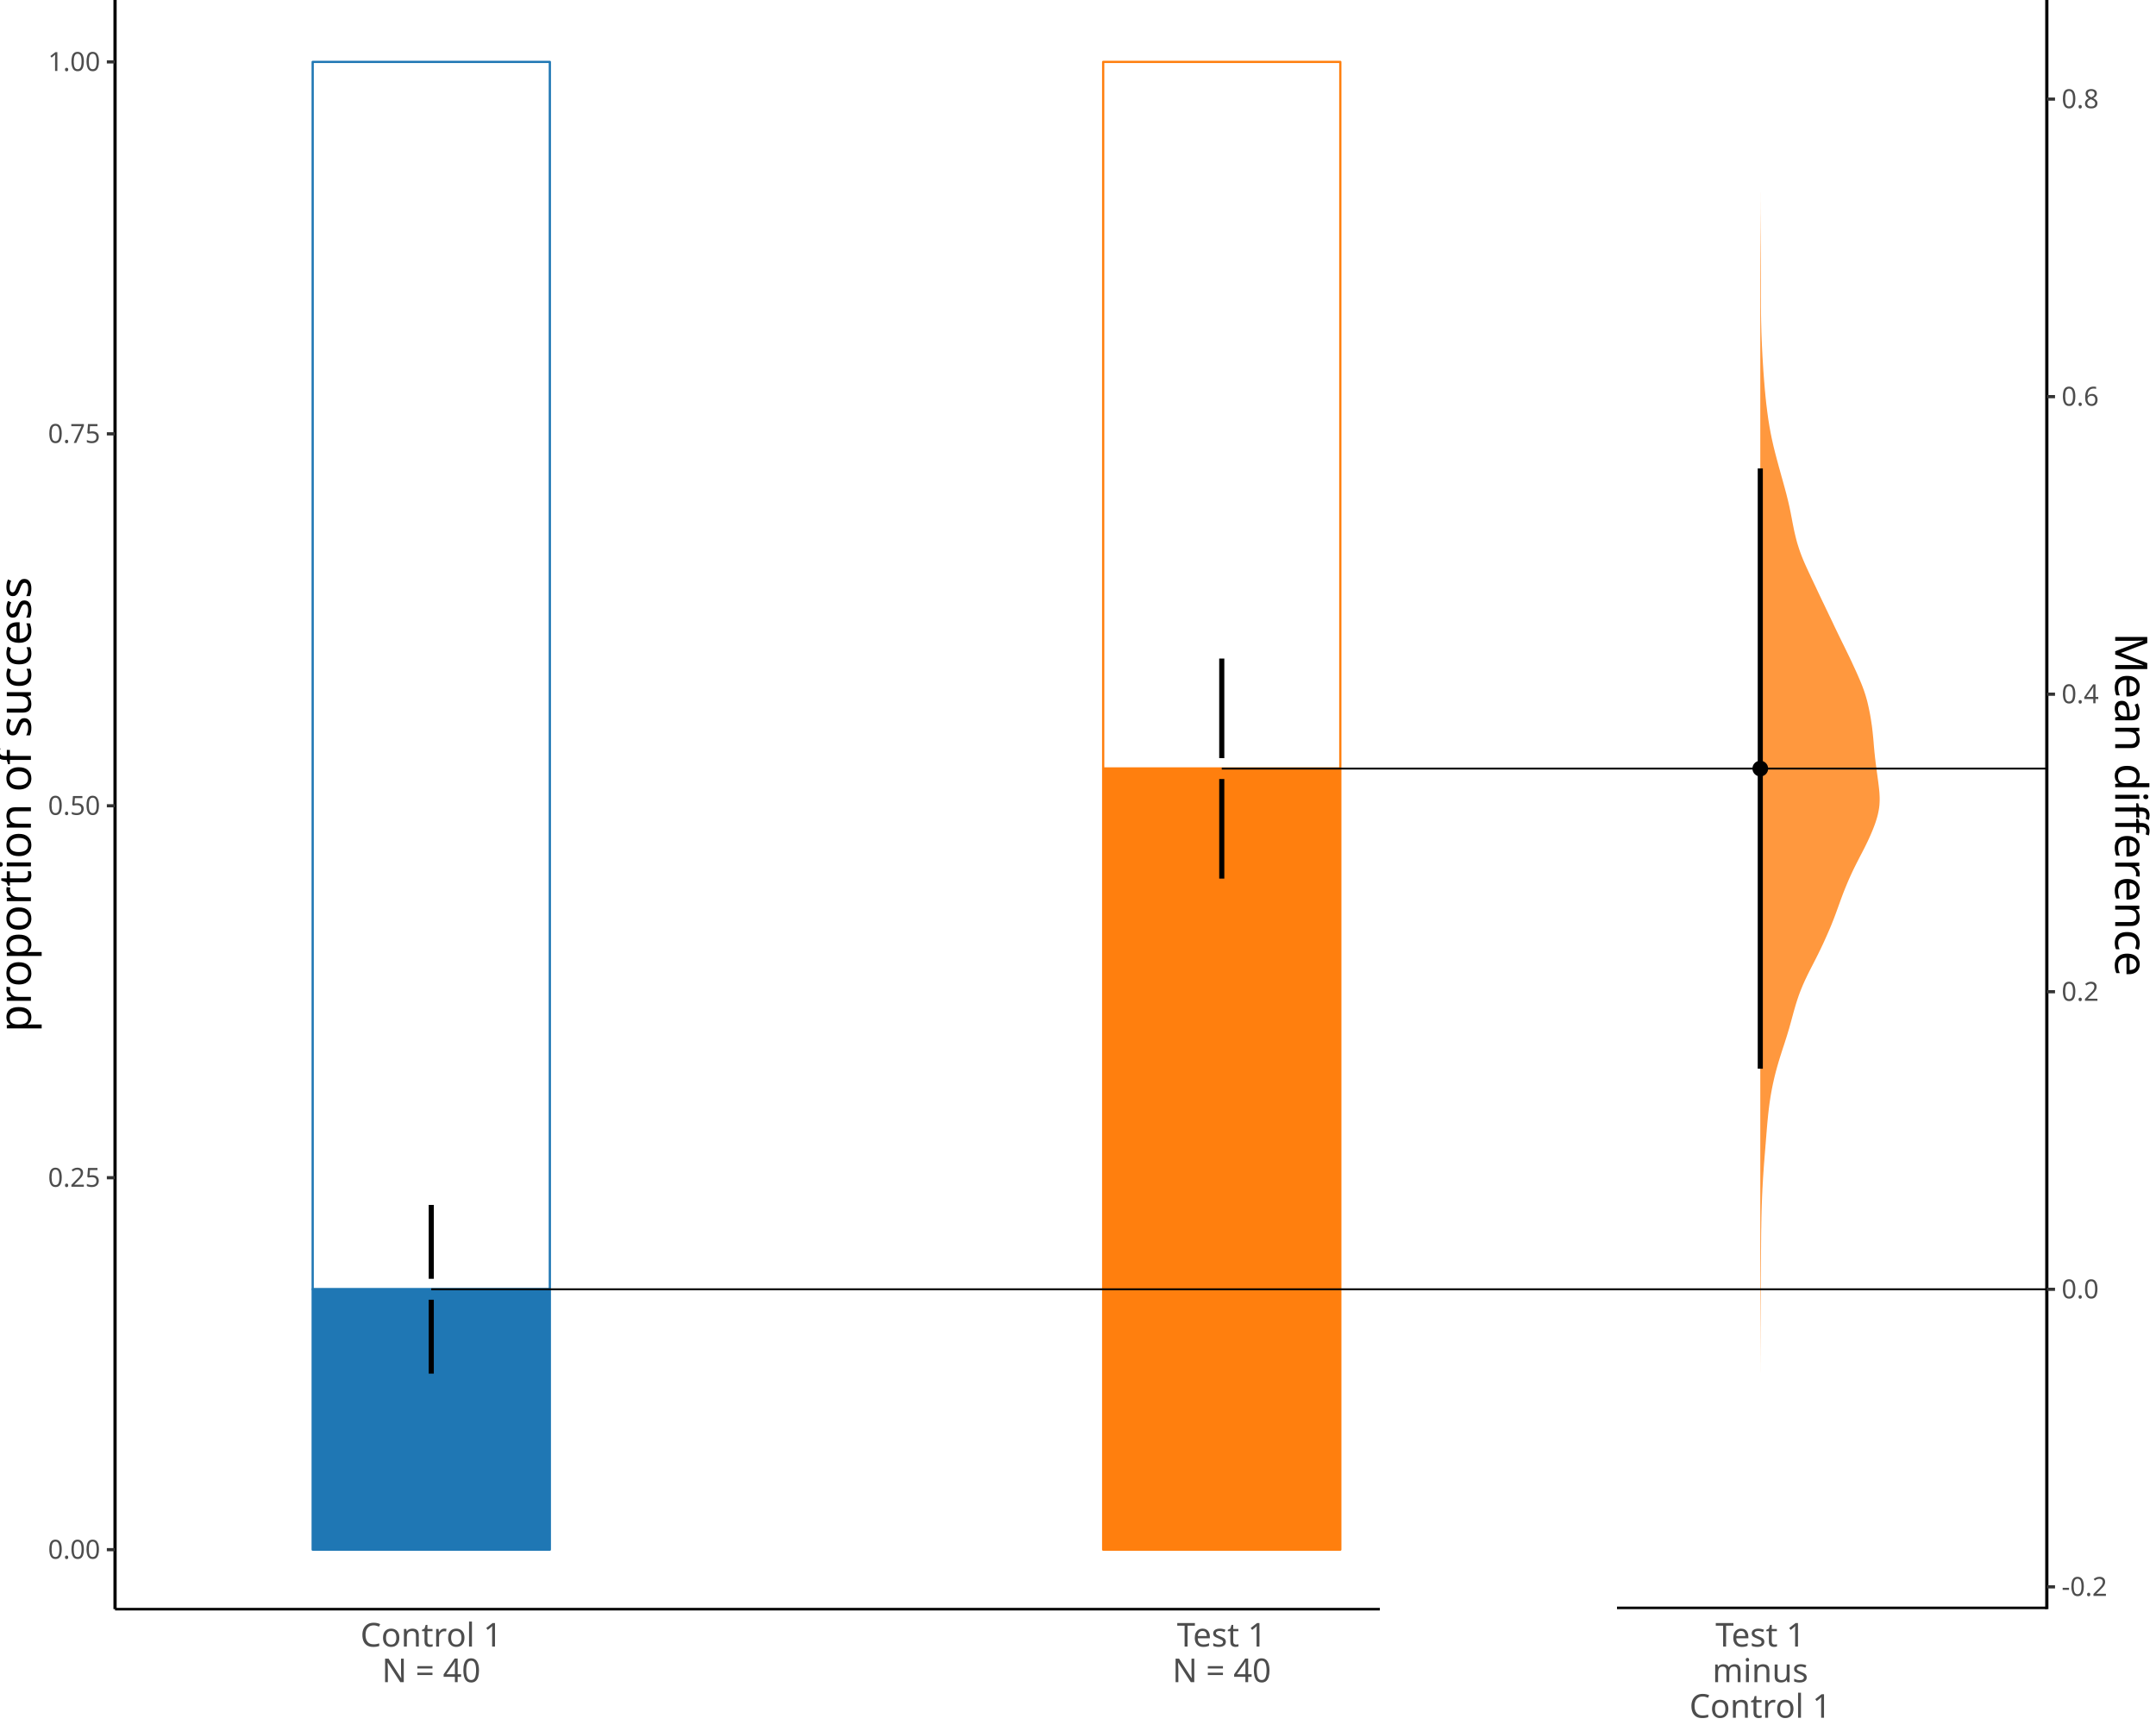
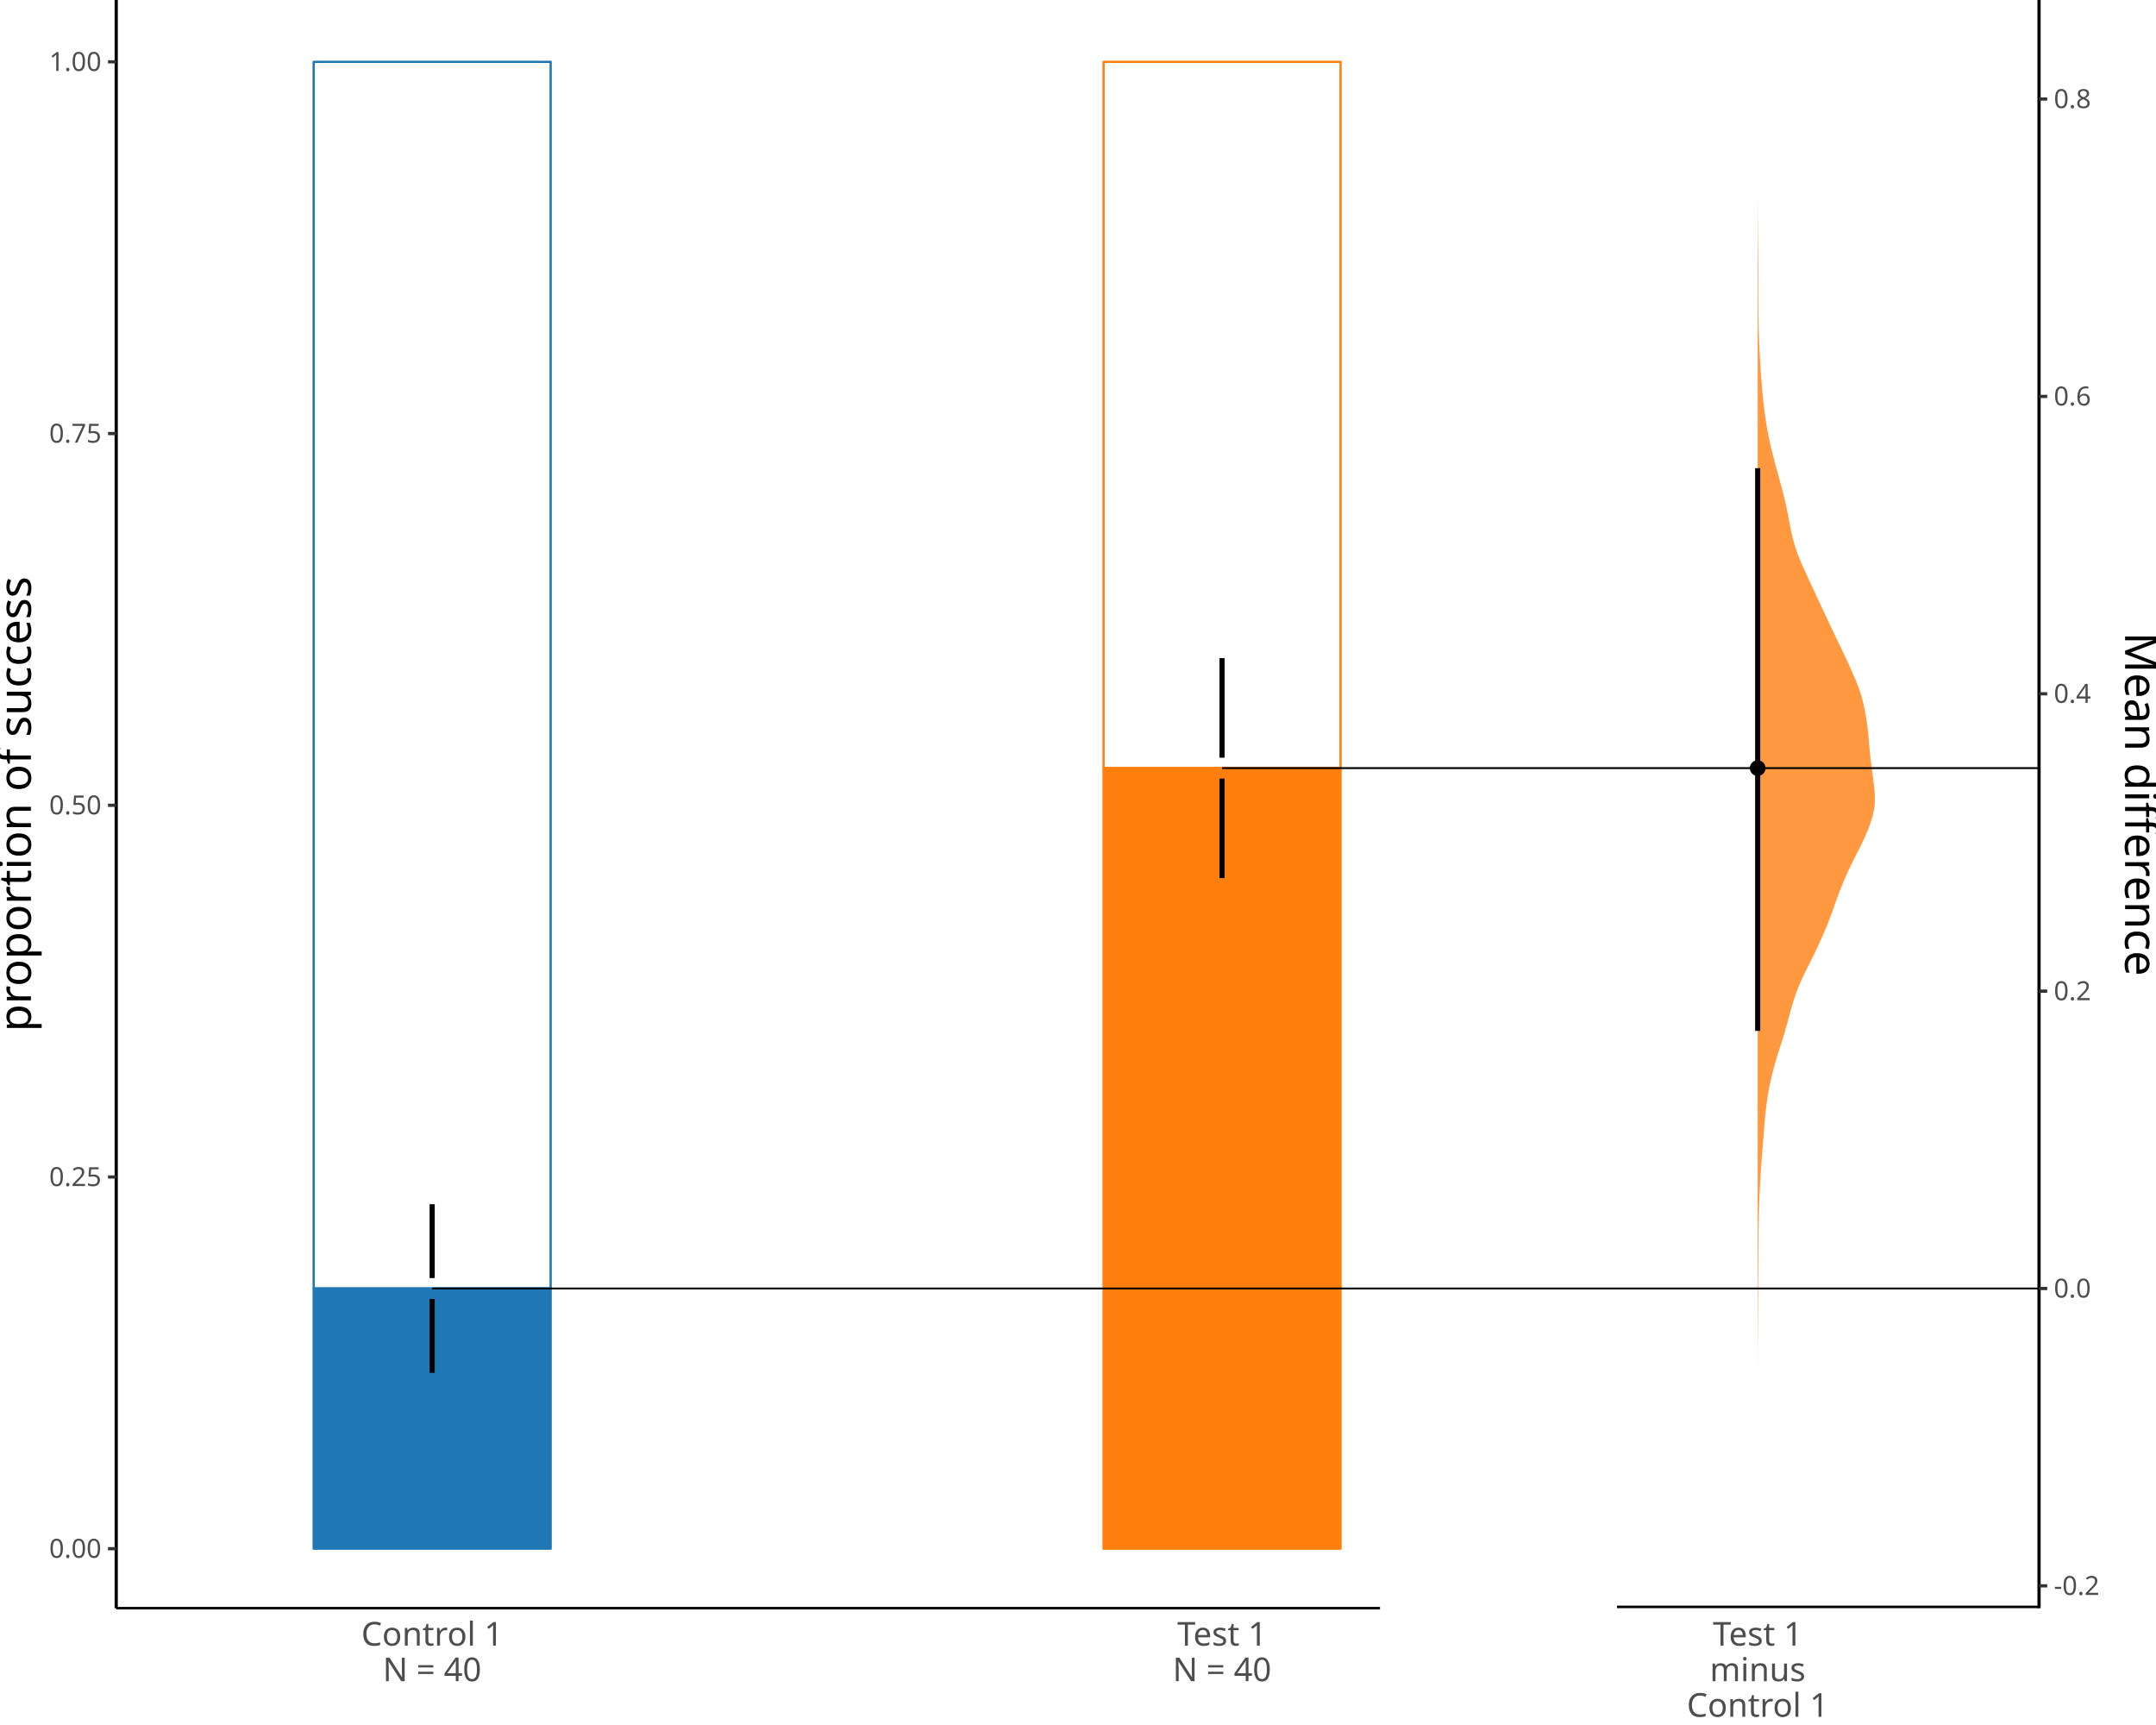
<svg xmlns="http://www.w3.org/2000/svg" class="svglite" data-engine-version="2.0" width="720.00pt" height="576.00pt" viewBox="0 0 720.00 576.00">
  <defs>
    <style type="text/css">
    .svglite line, .svglite polyline, .svglite polygon, .svglite path, .svglite rect, .svglite circle {
      fill: none;
      stroke: #000000;
      stroke-linecap: round;
      stroke-linejoin: round;
      stroke-miterlimit: 10.00;
    }
  </style>
  </defs>
  <rect width="100%" height="100%" style="stroke: none; fill: #FFFFFF;" />
  <defs>
    <clipPath id="cpMC4wMHw3MjAuMDB8MC4wMHw1NzYuMDA=">
      <rect x="0.00" y="0.00" width="720.00" height="576.00" />
    </clipPath>
  </defs>
  <g clip-path="url(#cpMC4wMHw3MjAuMDB8MC4wMHw1NzYuMDA=)">
</g>
  <defs>
    <clipPath id="cpMC4wMHw1NDAuMDB8MC4wMHw1NzYuMDA=">
-       <rect x="0.00" y="0.00" width="540.00" height="576.00" />
+       <rect x="0" y="0.00" width="540.00" height="576.00" />
    </clipPath>
  </defs>
  <g clip-path="url(#cpMC4wMHw1NDAuMDB8MC4wMHw1NzYuMDA=)">
-     <rect x="0.00" y="0.00" width="540.00" height="576.00" style="stroke-width: 1.07; stroke: #FFFFFF; fill: #FFFFFF;" />
+     <rect x="0" y="0.00" width="540.00" height="576.00" style="stroke-width: 1.07; stroke: #FFFFFF; fill: #FFFFFF;" />
  </g>
  <g clip-path="url(#cpMC4wMHw3MjAuMDB8MC4wMHw1NzYuMDA=)">
-     <rect x="38.42" y="-0" width="501.58" height="537.32" style="stroke-width: 1.07; stroke: none; fill: #FFFFFF;" />
-     <polygon points="104.42,20.67 183.62,20.67 183.62,430.51 104.42,430.51 " style="stroke-width: 0.75; stroke: #1F77B4; fill: #FFFFFF;" />
-     <polygon points="368.41,20.67 447.60,20.67 447.60,256.64 368.41,256.64 " style="stroke-width: 0.75; stroke: #FF7F0E; fill: #FFFFFF;" />
-     <polygon points="104.42,430.51 183.62,430.51 183.62,517.45 104.42,517.45 " style="stroke-width: 0.75; stroke: #1F77B4; fill: #1F77B4;" />
-     <polygon points="368.41,256.64 447.60,256.64 447.60,517.45 368.41,517.45 " style="stroke-width: 0.75; stroke: #FF7F0E; fill: #FF7F0E;" />
-     <line x1="144.02" y1="430.51" x2="540.00" y2="430.51" style="stroke-width: 0.64; stroke-linecap: butt;" />
-     <line x1="408.01" y1="256.64" x2="540.00" y2="256.64" style="stroke-width: 0.64; stroke-linecap: butt;" />
-     <line x1="144.02" y1="426.16" x2="144.02" y2="403.20" style="stroke-width: 1.71; stroke-linecap: square;" />
-     <line x1="408.01" y1="252.29" x2="408.01" y2="220.75" style="stroke-width: 1.71; stroke-linecap: square;" />
-     <line x1="144.02" y1="434.86" x2="144.02" y2="457.82" style="stroke-width: 1.71; stroke-linecap: square;" />
-     <line x1="408.01" y1="260.98" x2="408.01" y2="292.53" style="stroke-width: 1.71; stroke-linecap: square;" />
-     <line x1="38.42" y1="537.32" x2="460.80" y2="537.32" style="stroke-width: 0.85; stroke-linecap: butt;" />
-     <polyline points="38.42,537.32 38.42,0.00 " style="stroke-width: 1.07; stroke-linecap: butt;" />
-     <text x="33.49" y="520.48" text-anchor="end" style="font-size: 8.80px; fill: #4D4D4D; font-family: sans;" textLength="17.13px" lengthAdjust="spacingAndGlyphs">0.00</text>
-     <text x="33.49" y="396.28" text-anchor="end" style="font-size: 8.80px; fill: #4D4D4D; font-family: sans;" textLength="17.13px" lengthAdjust="spacingAndGlyphs">0.25</text>
-     <text x="33.49" y="272.08" text-anchor="end" style="font-size: 8.80px; fill: #4D4D4D; font-family: sans;" textLength="17.13px" lengthAdjust="spacingAndGlyphs">0.50</text>
-     <text x="33.49" y="147.89" text-anchor="end" style="font-size: 8.80px; fill: #4D4D4D; font-family: sans;" textLength="17.13px" lengthAdjust="spacingAndGlyphs">0.75</text>
-     <text x="33.49" y="23.69" text-anchor="end" style="font-size: 8.80px; fill: #4D4D4D; font-family: sans;" textLength="17.13px" lengthAdjust="spacingAndGlyphs">1.00</text>
-     <polyline points="35.68,517.45 38.42,517.45 " style="stroke-width: 1.07; stroke: #333333; stroke-linecap: butt;" />
-     <polyline points="35.68,393.25 38.42,393.25 " style="stroke-width: 1.07; stroke: #333333; stroke-linecap: butt;" />
-     <polyline points="35.68,269.06 38.42,269.06 " style="stroke-width: 1.07; stroke: #333333; stroke-linecap: butt;" />
-     <polyline points="35.68,144.86 38.42,144.86 " style="stroke-width: 1.07; stroke: #333333; stroke-linecap: butt;" />
-     <polyline points="35.68,20.67 38.42,20.67 " style="stroke-width: 1.07; stroke: #333333; stroke-linecap: butt;" />
-     <text x="144.02" y="549.82" text-anchor="middle" style="font-size: 11.00px; fill: #4D4D4D; font-family: sans;" textLength="44.64px" lengthAdjust="spacingAndGlyphs">Control 1</text>
-     <text x="144.02" y="561.70" text-anchor="middle" style="font-size: 11.00px; fill: #4D4D4D; font-family: sans;" textLength="32.72px" lengthAdjust="spacingAndGlyphs">N = 40</text>
-     <text x="408.01" y="549.82" text-anchor="middle" style="font-size: 11.00px; fill: #4D4D4D; font-family: sans;" textLength="30.57px" lengthAdjust="spacingAndGlyphs">Test 1</text>
-     <text x="408.01" y="561.70" text-anchor="middle" style="font-size: 11.00px; fill: #4D4D4D; font-family: sans;" textLength="32.72px" lengthAdjust="spacingAndGlyphs">N = 40</text>
-     <text transform="translate(10.32,268.66) rotate(-90)" text-anchor="middle" style="font-size: 15.00px; font-family: sans;" textLength="142.61px" lengthAdjust="spacingAndGlyphs">proportion of success</text>
+     <rect x="38.81" y="0.00" width="501.19" height="536.99" style="stroke-width: 1.07; stroke: none; fill: #FFFFFF;" />
+     <polygon points="104.75,20.65 183.89,20.65 183.89,430.25 104.75,430.25 " style="stroke-width: 0.75; stroke: #1F77B4; fill: #FFFFFF;" />
+     <polygon points="368.54,20.65 447.68,20.65 447.68,256.48 368.54,256.48 " style="stroke-width: 0.75; stroke: #FF7F0E; fill: #FFFFFF;" />
+     <polygon points="104.75,430.25 183.89,430.25 183.89,517.13 104.75,517.13 " style="stroke-width: 0.75; stroke: #1F77B4; fill: #1F77B4;" />
+     <polygon points="368.54,256.48 447.68,256.48 447.68,517.13 368.54,517.13 " style="stroke-width: 0.75; stroke: #FF7F0E; fill: #FF7F0E;" />
+     <line x1="144.32" y1="430.25" x2="540.00" y2="430.25" style="stroke-width: 0.64; stroke-linecap: butt;" />
+     <line x1="408.11" y1="256.48" x2="540.00" y2="256.48" style="stroke-width: 0.64; stroke-linecap: butt;" />
+     <line x1="144.32" y1="425.90" x2="144.32" y2="402.96" style="stroke-width: 1.71; stroke-linecap: square;" />
+     <line x1="408.11" y1="252.14" x2="408.11" y2="220.61" style="stroke-width: 1.71; stroke-linecap: square;" />
+     <line x1="144.32" y1="434.59" x2="144.32" y2="457.54" style="stroke-width: 1.71; stroke-linecap: square;" />
+     <line x1="408.11" y1="260.82" x2="408.11" y2="292.35" style="stroke-width: 1.71; stroke-linecap: square;" />
+     <line x1="38.81" y1="536.99" x2="460.86" y2="536.99" style="stroke-width: 0.85; stroke-linecap: butt;" />
+     <polyline points="38.81,536.99 38.81,0.00 " style="stroke-width: 1.07; stroke-linecap: butt;" />
+     <text x="33.88" y="520.16" text-anchor="end" style="font-size: 8.80px; fill: #4D4D4D; font-family: sans;" textLength="17.13px" lengthAdjust="spacingAndGlyphs">0.00</text>
+     <text x="33.88" y="396.04" text-anchor="end" style="font-size: 8.80px; fill: #4D4D4D; font-family: sans;" textLength="17.13px" lengthAdjust="spacingAndGlyphs">0.25</text>
+     <text x="33.88" y="271.92" text-anchor="end" style="font-size: 8.80px; fill: #4D4D4D; font-family: sans;" textLength="17.13px" lengthAdjust="spacingAndGlyphs">0.50</text>
+     <text x="33.88" y="147.80" text-anchor="end" style="font-size: 8.80px; fill: #4D4D4D; font-family: sans;" textLength="17.13px" lengthAdjust="spacingAndGlyphs">0.75</text>
+     <text x="33.88" y="23.68" text-anchor="end" style="font-size: 8.80px; fill: #4D4D4D; font-family: sans;" textLength="17.13px" lengthAdjust="spacingAndGlyphs">1.00</text>
+     <polyline points="36.07,517.13 38.81,517.13 " style="stroke-width: 1.07; stroke: #333333; stroke-linecap: butt;" />
+     <polyline points="36.07,393.01 38.81,393.01 " style="stroke-width: 1.07; stroke: #333333; stroke-linecap: butt;" />
+     <polyline points="36.07,268.89 38.81,268.89 " style="stroke-width: 1.07; stroke: #333333; stroke-linecap: butt;" />
+     <polyline points="36.07,144.77 38.81,144.77 " style="stroke-width: 1.07; stroke: #333333; stroke-linecap: butt;" />
+     <polyline points="36.07,20.65 38.81,20.65 " style="stroke-width: 1.07; stroke: #333333; stroke-linecap: butt;" />
+     <text x="144.32" y="549.49" text-anchor="middle" style="font-size: 11.00px; fill: #4D4D4D; font-family: sans;" textLength="44.64px" lengthAdjust="spacingAndGlyphs">Control 1</text>
+     <text x="144.32" y="561.37" text-anchor="middle" style="font-size: 11.00px; fill: #4D4D4D; font-family: sans;" textLength="32.72px" lengthAdjust="spacingAndGlyphs">N = 40</text>
+     <text x="408.11" y="549.49" text-anchor="middle" style="font-size: 11.00px; fill: #4D4D4D; font-family: sans;" textLength="30.57px" lengthAdjust="spacingAndGlyphs">Test 1</text>
+     <text x="408.11" y="561.37" text-anchor="middle" style="font-size: 11.00px; fill: #4D4D4D; font-family: sans;" textLength="32.72px" lengthAdjust="spacingAndGlyphs">N = 40</text>
+     <text transform="translate(10.32,268.50) rotate(-90)" text-anchor="middle" style="font-size: 15.00px; font-family: sans;" textLength="142.61px" lengthAdjust="spacingAndGlyphs">proportion of success</text>
  </g>
  <defs>
    <clipPath id="cpNTQwLjAwfDcyMC4wMHwwLjAwfDU3Ni4wMA==">
      <rect x="540.00" y="0.00" width="180.00" height="576.00" />
    </clipPath>
  </defs>
  <g clip-path="url(#cpNTQwLjAwfDcyMC4wMHwwLjAwfDU3Ni4wMA==)">
    <rect x="540.00" y="0.00" width="180.00" height="576.00" style="stroke-width: 1.07; stroke: #FFFFFF; fill: #FFFFFF;" />
  </g>
  <g clip-path="url(#cpMC4wMHw3MjAuMDB8MC4wMHw1NzYuMDA=)">
</g>
  <defs>
-     <clipPath id="cpNTQwLjAwfDY4My41NHwwLjAwfDUzNy4zMg==">
-       <rect x="540.00" y="0.00" width="143.54" height="537.32" />
+     <clipPath id="cpNTQwLjAwfDY4MC45NHwwLjAwfDUzNi45OQ==">
+       <rect x="540.00" y="0.00" width="140.94" height="536.99" />
    </clipPath>
  </defs>
-   <g clip-path="url(#cpNTQwLjAwfDY4My41NHwwLjAwfDUzNy4zMg==)">
-     <rect x="540.00" y="-0" width="143.54" height="537.32" style="stroke-width: 1.07; stroke: none; fill: #FFFFFF;" />
-     <polygon points="587.85,467.40 587.85,466.60 587.85,465.80 587.85,465.00 587.85,464.20 587.85,463.40 587.85,462.60 587.85,461.80 587.85,461.00 587.85,460.20 587.85,459.40 587.85,458.60 587.86,457.80 587.86,457.00 587.86,456.20 587.86,455.40 587.87,454.59 587.87,453.79 587.87,452.99 587.88,452.19 587.88,451.39 587.88,450.59 587.89,449.79 587.89,448.99 587.90,448.19 587.90,447.39 587.91,446.59 587.91,445.79 587.91,444.99 587.92,444.19 587.92,443.39 587.93,442.59 587.93,441.78 587.94,440.98 587.95,440.18 587.95,439.38 587.96,438.58 587.96,437.78 587.97,436.98 587.97,436.18 587.98,435.38 587.98,434.58 587.99,433.78 587.99,432.98 588.00,432.18 588.00,431.38 588.01,430.58 588.01,429.78 588.02,428.97 588.02,428.17 588.03,427.37 588.03,426.57 588.04,425.77 588.04,424.97 588.05,424.17 588.05,423.37 588.06,422.57 588.06,421.77 588.07,420.97 588.08,420.17 588.08,419.37 588.09,418.57 588.09,417.77 588.10,416.97 588.11,416.17 588.11,415.36 588.12,414.56 588.13,413.76 588.13,412.96 588.14,412.16 588.15,411.36 588.16,410.56 588.18,409.76 588.19,408.96 588.20,408.16 588.22,407.36 588.23,406.56 588.25,405.76 588.27,404.96 588.29,404.16 588.32,403.36 588.34,402.55 588.37,401.75 588.40,400.95 588.43,400.15 588.46,399.35 588.50,398.55 588.54,397.75 588.57,396.95 588.62,396.15 588.66,395.35 588.71,394.55 588.75,393.75 588.80,392.95 588.86,392.15 588.91,391.35 588.97,390.55 589.02,389.74 589.08,388.94 589.14,388.14 589.21,387.34 589.27,386.54 589.33,385.74 589.40,384.94 589.46,384.14 589.53,383.34 589.59,382.54 589.66,381.74 589.72,380.94 589.78,380.14 589.85,379.34 589.91,378.54 589.98,377.74 590.04,376.93 590.11,376.13 590.18,375.33 590.25,374.53 590.33,373.73 590.41,372.93 590.49,372.13 590.58,371.33 590.67,370.53 590.77,369.73 590.87,368.93 590.98,368.13 591.10,367.33 591.22,366.53 591.35,365.73 591.49,364.93 591.64,364.12 591.79,363.32 591.95,362.52 592.12,361.72 592.30,360.92 592.48,360.12 592.67,359.32 592.87,358.52 593.08,357.72 593.30,356.92 593.52,356.12 593.75,355.32 593.98,354.52 594.23,353.72 594.47,352.92 594.73,352.12 594.98,351.32 595.24,350.51 595.50,349.71 595.77,348.91 596.03,348.11 596.28,347.31 596.54,346.51 596.79,345.71 597.03,344.91 597.27,344.11 597.51,343.31 597.73,342.51 597.96,341.71 598.18,340.91 598.39,340.11 598.61,339.31 598.83,338.51 599.05,337.70 599.28,336.90 599.51,336.10 599.75,335.30 600.00,334.50 600.26,333.70 600.53,332.90 600.81,332.10 601.11,331.30 601.42,330.50 601.75,329.70 602.08,328.90 602.44,328.10 602.80,327.30 603.18,326.50 603.56,325.70 603.96,324.89 604.36,324.09 604.77,323.29 605.18,322.49 605.59,321.69 606.00,320.89 606.41,320.09 606.81,319.29 607.21,318.49 607.60,317.69 607.99,316.89 608.37,316.09 608.75,315.29 609.12,314.49 609.48,313.69 609.84,312.89 610.20,312.08 610.55,311.28 610.90,310.48 611.24,309.68 611.57,308.88 611.89,308.08 612.21,307.28 612.52,306.48 612.82,305.68 613.12,304.88 613.41,304.08 613.70,303.28 613.99,302.48 614.28,301.68 614.57,300.88 614.86,300.08 615.16,299.27 615.46,298.47 615.77,297.67 616.09,296.87 616.42,296.07 616.75,295.27 617.09,294.47 617.43,293.67 617.79,292.87 618.15,292.07 618.52,291.27 618.90,290.47 619.29,289.67 619.69,288.87 620.09,288.07 620.50,287.27 620.91,286.47 621.33,285.66 621.75,284.86 622.16,284.06 622.57,283.26 622.97,282.46 623.36,281.66 623.75,280.86 624.12,280.06 624.48,279.26 624.83,278.46 625.17,277.66 625.50,276.86 625.81,276.06 626.11,275.26 626.39,274.46 626.64,273.66 626.88,272.85 627.09,272.05 627.27,271.25 627.42,270.45 627.55,269.65 627.64,268.85 627.69,268.05 627.72,267.25 627.72,266.45 627.69,265.65 627.65,264.85 627.58,264.05 627.50,263.25 627.41,262.45 627.31,261.65 627.21,260.85 627.10,260.04 626.99,259.24 626.88,258.44 626.77,257.64 626.66,256.84 626.56,256.04 626.45,255.24 626.35,254.44 626.26,253.64 626.16,252.84 626.08,252.04 625.99,251.24 625.92,250.44 625.84,249.64 625.77,248.84 625.71,248.04 625.64,247.23 625.57,246.43 625.49,245.63 625.41,244.83 625.32,244.03 625.23,243.23 625.13,242.43 625.01,241.63 624.89,240.83 624.77,240.03 624.63,239.23 624.49,238.43 624.33,237.63 624.17,236.83 624.00,236.03 623.82,235.23 623.63,234.42 623.42,233.62 623.19,232.82 622.95,232.02 622.69,231.22 622.42,230.42 622.12,229.62 621.82,228.82 621.50,228.02 621.16,227.22 620.82,226.42 620.47,225.62 620.12,224.82 619.76,224.02 619.39,223.22 619.02,222.42 618.65,221.62 618.28,220.81 617.90,220.01 617.52,219.21 617.13,218.41 616.74,217.61 616.35,216.81 615.96,216.01 615.57,215.21 615.17,214.41 614.78,213.61 614.39,212.81 614.00,212.01 613.61,211.21 613.23,210.41 612.84,209.61 612.46,208.81 612.08,208.00 611.70,207.20 611.32,206.40 610.93,205.60 610.55,204.80 610.17,204.00 609.78,203.20 609.40,202.40 609.02,201.60 608.63,200.80 608.25,200.00 607.87,199.20 607.49,198.40 607.11,197.60 606.74,196.80 606.36,196.00 605.98,195.19 605.60,194.39 605.22,193.59 604.84,192.79 604.47,191.99 604.09,191.19 603.72,190.39 603.35,189.59 602.99,188.79 602.63,187.99 602.29,187.19 601.96,186.39 601.64,185.59 601.34,184.79 601.05,183.99 600.78,183.19 600.52,182.38 600.27,181.58 600.04,180.78 599.83,179.98 599.63,179.18 599.44,178.38 599.25,177.58 599.08,176.78 598.92,175.98 598.76,175.18 598.60,174.38 598.45,173.58 598.30,172.78 598.14,171.98 597.99,171.18 597.82,170.38 597.66,169.57 597.48,168.77 597.30,167.97 597.11,167.17 596.91,166.37 596.71,165.57 596.51,164.77 596.29,163.97 596.08,163.17 595.86,162.37 595.64,161.57 595.42,160.77 595.20,159.97 594.97,159.17 594.75,158.37 594.53,157.57 594.31,156.77 594.08,155.96 593.87,155.16 593.65,154.36 593.43,153.56 593.22,152.76 593.01,151.96 592.80,151.16 592.60,150.36 592.40,149.56 592.21,148.76 592.03,147.96 591.85,147.16 591.67,146.36 591.51,145.56 591.35,144.76 591.20,143.96 591.05,143.15 590.91,142.35 590.78,141.55 590.65,140.75 590.52,139.95 590.41,139.15 590.30,138.35 590.19,137.55 590.09,136.75 589.99,135.95 589.89,135.15 589.80,134.35 589.72,133.55 589.63,132.75 589.55,131.95 589.48,131.15 589.40,130.34 589.33,129.54 589.26,128.74 589.20,127.94 589.13,127.14 589.07,126.34 589.01,125.54 588.95,124.74 588.89,123.94 588.84,123.14 588.79,122.34 588.74,121.54 588.69,120.74 588.64,119.94 588.59,119.14 588.55,118.34 588.51,117.53 588.47,116.73 588.43,115.93 588.39,115.13 588.36,114.33 588.32,113.53 588.29,112.73 588.26,111.93 588.23,111.13 588.21,110.33 588.19,109.53 588.17,108.73 588.15,107.93 588.13,107.13 588.12,106.33 588.10,105.53 588.09,104.72 588.09,103.92 588.08,103.12 588.07,102.32 588.07,101.52 588.07,100.72 588.07,99.92 588.06,99.12 588.06,98.32 588.06,97.52 588.06,96.72 588.06,95.92 588.06,95.12 588.06,94.32 588.06,93.52 588.05,92.72 588.05,91.92 588.05,91.11 588.04,90.31 588.04,89.51 588.04,88.71 588.03,87.91 588.03,87.11 588.02,86.31 588.01,85.51 588.01,84.71 588.00,83.91 587.99,83.11 587.99,82.31 587.98,81.51 587.97,80.71 587.96,79.91 587.96,79.11 587.95,78.30 587.94,77.50 587.93,76.70 587.92,75.90 587.92,75.10 587.91,74.30 587.90,73.50 587.90,72.70 587.89,71.90 587.88,71.10 587.88,70.30 587.87,69.50 587.87,68.70 587.87,67.90 587.86,67.10 587.86,66.30 587.86,65.49 587.86,64.69 587.85,63.89 587.85,63.09 587.85,62.29 587.85,61.49 587.85,60.69 587.85,59.89 587.85,59.09 587.85,58.29 " style="stroke-width: 0.75; stroke: none; fill: #FF7F0E; fill-opacity: 0.80;" />
-     <line x1="587.85" y1="355.99" x2="587.85" y2="157.28" style="stroke-width: 1.71; stroke-linecap: square;" />
-     <circle cx="587.85" cy="256.64" r="2.25" style="stroke-width: 0.75; fill: #000000;" />
-     <line x1="348.61" y1="430.51" x2="348.61" y2="430.51" style="stroke-width: 1.71; stroke-linecap: square;" />
-     <circle cx="348.61" cy="430.51" r="2.25" style="stroke-width: 0.75; fill: #000000;" />
-     <line x1="540.00" y1="256.64" x2="683.54" y2="256.64" style="stroke-width: 0.64; stroke-linecap: butt;" />
-     <line x1="540.00" y1="430.51" x2="683.54" y2="430.51" style="stroke-width: 0.64; stroke-linecap: butt;" />
-     <line x1="540.00" y1="537.32" x2="683.54" y2="537.32" style="stroke-width: 1.71; stroke-linecap: butt;" />
+   <g clip-path="url(#cpNTQwLjAwfDY4MC45NHwwLjAwfDUzNi45OQ==)">
+     <rect x="540.00" y="0.00" width="140.94" height="536.99" style="stroke-width: 1.07; stroke: none; fill: #FFFFFF;" />
+     <polygon points="586.98,467.12 586.98,466.32 586.98,465.52 586.98,464.72 586.98,463.92 586.98,463.12 586.98,462.32 586.98,461.52 586.98,460.72 586.98,459.92 586.99,459.12 586.99,458.32 586.99,457.52 586.99,456.72 586.99,455.92 587.00,455.12 587.00,454.32 587.00,453.52 587.00,452.72 587.01,451.92 587.01,451.12 587.02,450.32 587.02,449.52 587.02,448.72 587.03,447.92 587.03,447.12 587.04,446.32 587.04,445.52 587.05,444.72 587.05,443.92 587.06,443.12 587.06,442.32 587.07,441.52 587.07,440.72 587.08,439.91 587.08,439.11 587.09,438.31 587.09,437.51 587.10,436.71 587.10,435.91 587.11,435.11 587.11,434.31 587.12,433.51 587.12,432.71 587.13,431.91 587.13,431.11 587.14,430.31 587.14,429.51 587.15,428.71 587.15,427.91 587.16,427.11 587.16,426.31 587.17,425.51 587.17,424.71 587.18,423.91 587.18,423.11 587.19,422.31 587.19,421.51 587.20,420.71 587.20,419.91 587.21,419.11 587.22,418.31 587.22,417.51 587.23,416.71 587.23,415.91 587.24,415.11 587.25,414.31 587.25,413.51 587.26,412.71 587.27,411.91 587.28,411.11 587.29,410.31 587.30,409.51 587.31,408.71 587.33,407.91 587.34,407.11 587.36,406.31 587.38,405.51 587.40,404.71 587.42,403.91 587.44,403.11 587.47,402.31 587.49,401.51 587.52,400.71 587.55,399.91 587.58,399.11 587.62,398.31 587.66,397.51 587.69,396.71 587.74,395.91 587.78,395.11 587.82,394.31 587.87,393.51 587.92,392.71 587.97,391.91 588.02,391.11 588.08,390.31 588.14,389.51 588.19,388.71 588.25,387.91 588.32,387.11 588.38,386.31 588.44,385.51 588.50,384.71 588.57,383.91 588.63,383.11 588.69,382.31 588.76,381.51 588.82,380.71 588.88,379.91 588.94,379.11 589.01,378.31 589.07,377.50 589.14,376.70 589.20,375.90 589.27,375.10 589.34,374.30 589.42,373.50 589.49,372.70 589.58,371.90 589.66,371.10 589.75,370.30 589.85,369.50 589.95,368.70 590.06,367.90 590.17,367.10 590.29,366.30 590.42,365.50 590.56,364.70 590.70,363.90 590.85,363.10 591.01,362.30 591.17,361.50 591.35,360.70 591.53,359.90 591.72,359.10 591.92,358.30 592.12,357.50 592.33,356.70 592.55,355.90 592.77,355.10 593.00,354.30 593.24,353.50 593.49,352.70 593.73,351.90 593.99,351.10 594.24,350.30 594.50,349.50 594.76,348.70 595.01,347.90 595.26,347.10 595.51,346.30 595.76,345.50 596.00,344.70 596.23,343.90 596.46,343.10 596.69,342.30 596.91,341.50 597.12,340.70 597.33,339.90 597.55,339.10 597.76,338.30 597.98,337.50 598.20,336.70 598.43,335.90 598.67,335.10 598.91,334.30 599.17,333.50 599.43,332.70 599.71,331.90 600.00,331.10 600.31,330.30 600.63,329.50 600.96,328.70 601.30,327.90 601.66,327.10 602.03,326.30 602.41,325.50 602.80,324.70 603.20,323.90 603.60,323.10 604.00,322.30 604.40,321.50 604.81,320.70 605.20,319.90 605.60,319.10 605.99,318.30 606.38,317.50 606.76,316.70 607.13,315.90 607.50,315.09 607.86,314.29 608.22,313.49 608.58,312.69 608.93,311.89 609.27,311.09 609.61,310.29 609.95,309.49 610.27,308.69 610.59,307.89 610.90,307.09 611.21,306.29 611.50,305.49 611.80,304.69 612.08,303.89 612.37,303.09 612.65,302.29 612.93,301.49 613.22,300.69 613.50,299.89 613.80,299.09 614.10,298.29 614.40,297.49 614.71,296.69 615.03,295.89 615.36,295.09 615.69,294.29 616.03,293.49 616.38,292.69 616.73,291.89 617.10,291.09 617.47,290.29 617.85,289.49 618.24,288.69 618.64,287.89 619.04,287.09 619.45,286.29 619.86,285.49 620.26,284.69 620.67,283.89 621.07,283.09 621.47,282.29 621.85,281.49 622.23,280.69 622.60,279.89 622.95,279.09 623.30,278.29 623.63,277.49 623.95,276.69 624.25,275.89 624.55,275.09 624.82,274.29 625.07,273.49 625.30,272.69 625.51,271.89 625.69,271.09 625.84,270.29 625.96,269.49 626.05,268.69 626.10,267.89 626.13,267.09 626.13,266.29 626.10,265.49 626.06,264.69 625.99,263.89 625.91,263.09 625.82,262.29 625.73,261.49 625.62,260.69 625.52,259.89 625.41,259.09 625.30,258.29 625.20,257.49 625.09,256.69 624.99,255.89 624.88,255.09 624.79,254.29 624.69,253.48 624.60,252.68 624.52,251.88 624.43,251.08 624.36,250.28 624.29,249.48 624.22,248.68 624.15,247.88 624.09,247.08 624.02,246.28 623.94,245.48 623.86,244.68 623.78,243.88 623.68,243.08 623.58,242.28 623.47,241.48 623.36,240.68 623.23,239.88 623.10,239.08 622.96,238.28 622.81,237.48 622.65,236.68 622.48,235.88 622.30,235.08 622.11,234.28 621.91,233.48 621.69,232.68 621.45,231.88 621.19,231.08 620.92,230.28 620.64,229.48 620.34,228.68 620.02,227.88 619.69,227.08 619.36,226.28 619.01,225.48 618.66,224.68 618.31,223.88 617.95,223.08 617.59,222.28 617.23,221.48 616.86,220.68 616.49,219.88 616.11,219.08 615.73,218.28 615.35,217.48 614.97,216.68 614.58,215.88 614.20,215.08 613.81,214.28 613.42,213.48 613.04,212.68 612.66,211.88 612.28,211.08 611.90,210.28 611.52,209.48 611.15,208.68 610.77,207.88 610.40,207.08 610.02,206.28 609.65,205.48 609.27,204.68 608.90,203.88 608.52,203.08 608.14,202.28 607.76,201.48 607.39,200.68 607.01,199.88 606.64,199.08 606.27,198.28 605.90,197.48 605.53,196.68 605.16,195.88 604.78,195.08 604.41,194.28 604.04,193.48 603.67,192.68 603.30,191.88 602.93,191.07 602.56,190.27 602.20,189.47 601.85,188.67 601.50,187.87 601.16,187.07 600.84,186.27 600.53,185.47 600.23,184.67 599.94,183.87 599.68,183.07 599.42,182.27 599.18,181.47 598.96,180.67 598.74,179.87 598.55,179.07 598.36,178.27 598.18,177.47 598.01,176.67 597.85,175.87 597.69,175.07 597.54,174.27 597.39,173.47 597.24,172.67 597.09,171.87 596.94,171.07 596.78,170.27 596.61,169.47 596.44,168.67 596.26,167.87 596.07,167.07 595.88,166.27 595.68,165.47 595.48,164.67 595.27,163.87 595.06,163.07 594.85,162.27 594.63,161.47 594.41,160.67 594.19,159.87 593.98,159.07 593.76,158.27 593.54,157.47 593.32,156.67 593.10,155.87 592.89,155.07 592.67,154.27 592.46,153.47 592.25,152.67 592.05,151.87 591.84,151.07 591.65,150.27 591.45,149.47 591.26,148.67 591.08,147.87 590.91,147.07 590.74,146.27 590.57,145.47 590.42,144.67 590.27,143.87 590.12,143.07 589.99,142.27 589.86,141.47 589.73,140.67 589.61,139.87 589.49,139.07 589.38,138.27 589.28,137.47 589.18,136.67 589.08,135.87 588.99,135.07 588.90,134.27 588.82,133.47 588.73,132.67 588.66,131.87 588.58,131.07 588.51,130.27 588.44,129.47 588.37,128.66 588.30,127.86 588.24,127.06 588.18,126.26 588.12,125.46 588.06,124.66 588.01,123.86 587.95,123.06 587.90,122.26 587.85,121.46 587.80,120.66 587.76,119.86 587.71,119.06 587.67,118.26 587.63,117.46 587.59,116.66 587.55,115.86 587.51,115.06 587.48,114.26 587.45,113.46 587.42,112.66 587.39,111.86 587.36,111.06 587.33,110.26 587.31,109.46 587.29,108.66 587.27,107.86 587.26,107.06 587.24,106.26 587.23,105.46 587.22,104.66 587.21,103.86 587.21,103.06 587.20,102.26 587.20,101.46 587.20,100.66 587.19,99.86 587.19,99.06 587.19,98.26 587.19,97.46 587.19,96.66 587.19,95.86 587.19,95.06 587.19,94.26 587.18,93.46 587.18,92.66 587.18,91.86 587.18,91.06 587.17,90.26 587.17,89.46 587.16,88.66 587.16,87.86 587.16,87.06 587.15,86.26 587.14,85.46 587.14,84.66 587.13,83.86 587.12,83.06 587.12,82.26 587.11,81.46 587.10,80.66 587.09,79.86 587.09,79.06 587.08,78.26 587.07,77.46 587.06,76.66 587.06,75.86 587.05,75.06 587.04,74.26 587.03,73.46 587.03,72.66 587.02,71.86 587.02,71.06 587.01,70.26 587.01,69.46 587.00,68.66 587.00,67.86 587.00,67.05 586.99,66.25 586.99,65.45 586.99,64.65 586.99,63.85 586.98,63.05 586.98,62.25 586.98,61.45 586.98,60.65 586.98,59.85 586.98,59.05 586.98,58.25 " style="stroke-width: 0.75; stroke: none; fill: #FF7F0E; fill-opacity: 0.80;" />
+     <line x1="586.98" y1="343.36" x2="586.98" y2="157.18" style="stroke-width: 1.71; stroke-linecap: square;" />
+     <circle cx="586.98" cy="256.48" r="2.25" style="stroke-width: 0.75; fill: #000000;" />
+     <line x1="352.08" y1="430.25" x2="352.08" y2="430.25" style="stroke-width: 1.71; stroke-linecap: square;" />
+     <circle cx="352.08" cy="430.25" r="2.25" style="stroke-width: 0.75; fill: #000000;" />
+     <line x1="540.00" y1="256.48" x2="680.94" y2="256.48" style="stroke-width: 0.64; stroke-linecap: butt;" />
+     <line x1="540.00" y1="430.25" x2="680.94" y2="430.25" style="stroke-width: 0.64; stroke-linecap: butt;" />
+     <line x1="540.00" y1="536.99" x2="680.94" y2="536.99" style="stroke-width: 1.71; stroke-linecap: butt;" />
  </g>
  <g clip-path="url(#cpMC4wMHw3MjAuMDB8MC4wMHw1NzYuMDA=)">
-     <polyline points="683.54,537.32 683.54,0.00 " style="stroke-width: 1.07; stroke-linecap: butt;" />
-     <polyline points="683.54,529.87 686.28,529.87 " style="stroke-width: 1.07; stroke: #333333; stroke-linecap: butt;" />
-     <polyline points="683.54,430.51 686.28,430.51 " style="stroke-width: 1.07; stroke: #333333; stroke-linecap: butt;" />
-     <polyline points="683.54,331.15 686.28,331.15 " style="stroke-width: 1.07; stroke: #333333; stroke-linecap: butt;" />
-     <polyline points="683.54,231.80 686.28,231.80 " style="stroke-width: 1.07; stroke: #333333; stroke-linecap: butt;" />
-     <polyline points="683.54,132.44 686.28,132.44 " style="stroke-width: 1.07; stroke: #333333; stroke-linecap: butt;" />
-     <polyline points="683.54,33.09 686.28,33.09 " style="stroke-width: 1.07; stroke: #333333; stroke-linecap: butt;" />
-     <text x="688.47" y="532.89" style="font-size: 8.80px; fill: #4D4D4D; font-family: sans;" textLength="15.16px" lengthAdjust="spacingAndGlyphs">-0.2</text>
-     <text x="688.47" y="433.54" style="font-size: 8.80px; fill: #4D4D4D; font-family: sans;" textLength="12.23px" lengthAdjust="spacingAndGlyphs">0.0</text>
-     <text x="688.47" y="334.18" style="font-size: 8.80px; fill: #4D4D4D; font-family: sans;" textLength="12.23px" lengthAdjust="spacingAndGlyphs">0.2</text>
-     <text x="688.47" y="234.83" style="font-size: 8.80px; fill: #4D4D4D; font-family: sans;" textLength="12.23px" lengthAdjust="spacingAndGlyphs">0.4</text>
-     <text x="688.47" y="135.47" style="font-size: 8.80px; fill: #4D4D4D; font-family: sans;" textLength="12.23px" lengthAdjust="spacingAndGlyphs">0.6</text>
-     <text x="688.47" y="36.11" style="font-size: 8.80px; fill: #4D4D4D; font-family: sans;" textLength="12.23px" lengthAdjust="spacingAndGlyphs">0.8</text>
-     <text x="587.85" y="549.82" text-anchor="middle" style="font-size: 11.00px; fill: #4D4D4D; font-family: sans;" textLength="30.57px" lengthAdjust="spacingAndGlyphs">Test 1</text>
-     <text x="587.85" y="561.70" text-anchor="middle" style="font-size: 11.00px; fill: #4D4D4D; font-family: sans;" textLength="29.35px" lengthAdjust="spacingAndGlyphs">minus</text>
-     <text x="587.85" y="573.58" text-anchor="middle" style="font-size: 11.00px; fill: #4D4D4D; font-family: sans;" textLength="44.64px" lengthAdjust="spacingAndGlyphs">Control 1</text>
-     <text transform="translate(706.38,268.66) rotate(90)" text-anchor="middle" style="font-size: 15.00px; font-family: sans;" textLength="107.58px" lengthAdjust="spacingAndGlyphs">Mean difference</text>
+     <polyline points="680.94,536.99 680.94,0.00 " style="stroke-width: 1.07; stroke-linecap: butt;" />
+     <polyline points="683.68,529.54 680.94,529.54 " style="stroke-width: 1.07; stroke: #333333; stroke-linecap: butt;" />
+     <polyline points="683.68,430.25 680.94,430.25 " style="stroke-width: 1.07; stroke: #333333; stroke-linecap: butt;" />
+     <polyline points="683.68,330.95 680.94,330.95 " style="stroke-width: 1.07; stroke: #333333; stroke-linecap: butt;" />
+     <polyline points="683.68,231.66 680.94,231.66 " style="stroke-width: 1.07; stroke: #333333; stroke-linecap: butt;" />
+     <polyline points="683.68,132.36 680.94,132.36 " style="stroke-width: 1.07; stroke: #333333; stroke-linecap: butt;" />
+     <polyline points="683.68,33.07 680.94,33.07 " style="stroke-width: 1.07; stroke: #333333; stroke-linecap: butt;" />
+     <text x="685.87" y="532.57" style="font-size: 8.80px; fill: #4D4D4D; font-family: sans;" textLength="15.16px" lengthAdjust="spacingAndGlyphs">-0.2</text>
+     <text x="685.87" y="433.28" style="font-size: 8.80px; fill: #4D4D4D; font-family: sans;" textLength="12.23px" lengthAdjust="spacingAndGlyphs">0.0</text>
+     <text x="685.87" y="333.98" style="font-size: 8.80px; fill: #4D4D4D; font-family: sans;" textLength="12.23px" lengthAdjust="spacingAndGlyphs">0.2</text>
+     <text x="685.87" y="234.68" style="font-size: 8.80px; fill: #4D4D4D; font-family: sans;" textLength="12.23px" lengthAdjust="spacingAndGlyphs">0.4</text>
+     <text x="685.87" y="135.39" style="font-size: 8.80px; fill: #4D4D4D; font-family: sans;" textLength="12.23px" lengthAdjust="spacingAndGlyphs">0.6</text>
+     <text x="685.87" y="36.09" style="font-size: 8.80px; fill: #4D4D4D; font-family: sans;" textLength="12.23px" lengthAdjust="spacingAndGlyphs">0.8</text>
+     <text x="586.98" y="549.49" text-anchor="middle" style="font-size: 11.00px; fill: #4D4D4D; font-family: sans;" textLength="30.57px" lengthAdjust="spacingAndGlyphs">Test 1</text>
+     <text x="586.98" y="561.37" text-anchor="middle" style="font-size: 11.00px; fill: #4D4D4D; font-family: sans;" textLength="29.35px" lengthAdjust="spacingAndGlyphs">minus</text>
+     <text x="586.98" y="573.25" text-anchor="middle" style="font-size: 11.00px; fill: #4D4D4D; font-family: sans;" textLength="44.64px" lengthAdjust="spacingAndGlyphs">Control 1</text>
+     <text transform="translate(709.68,268.50) rotate(90)" text-anchor="middle" style="font-size: 15.00px; font-family: sans;" textLength="107.58px" lengthAdjust="spacingAndGlyphs">Mean difference</text>
  </g>
</svg>
